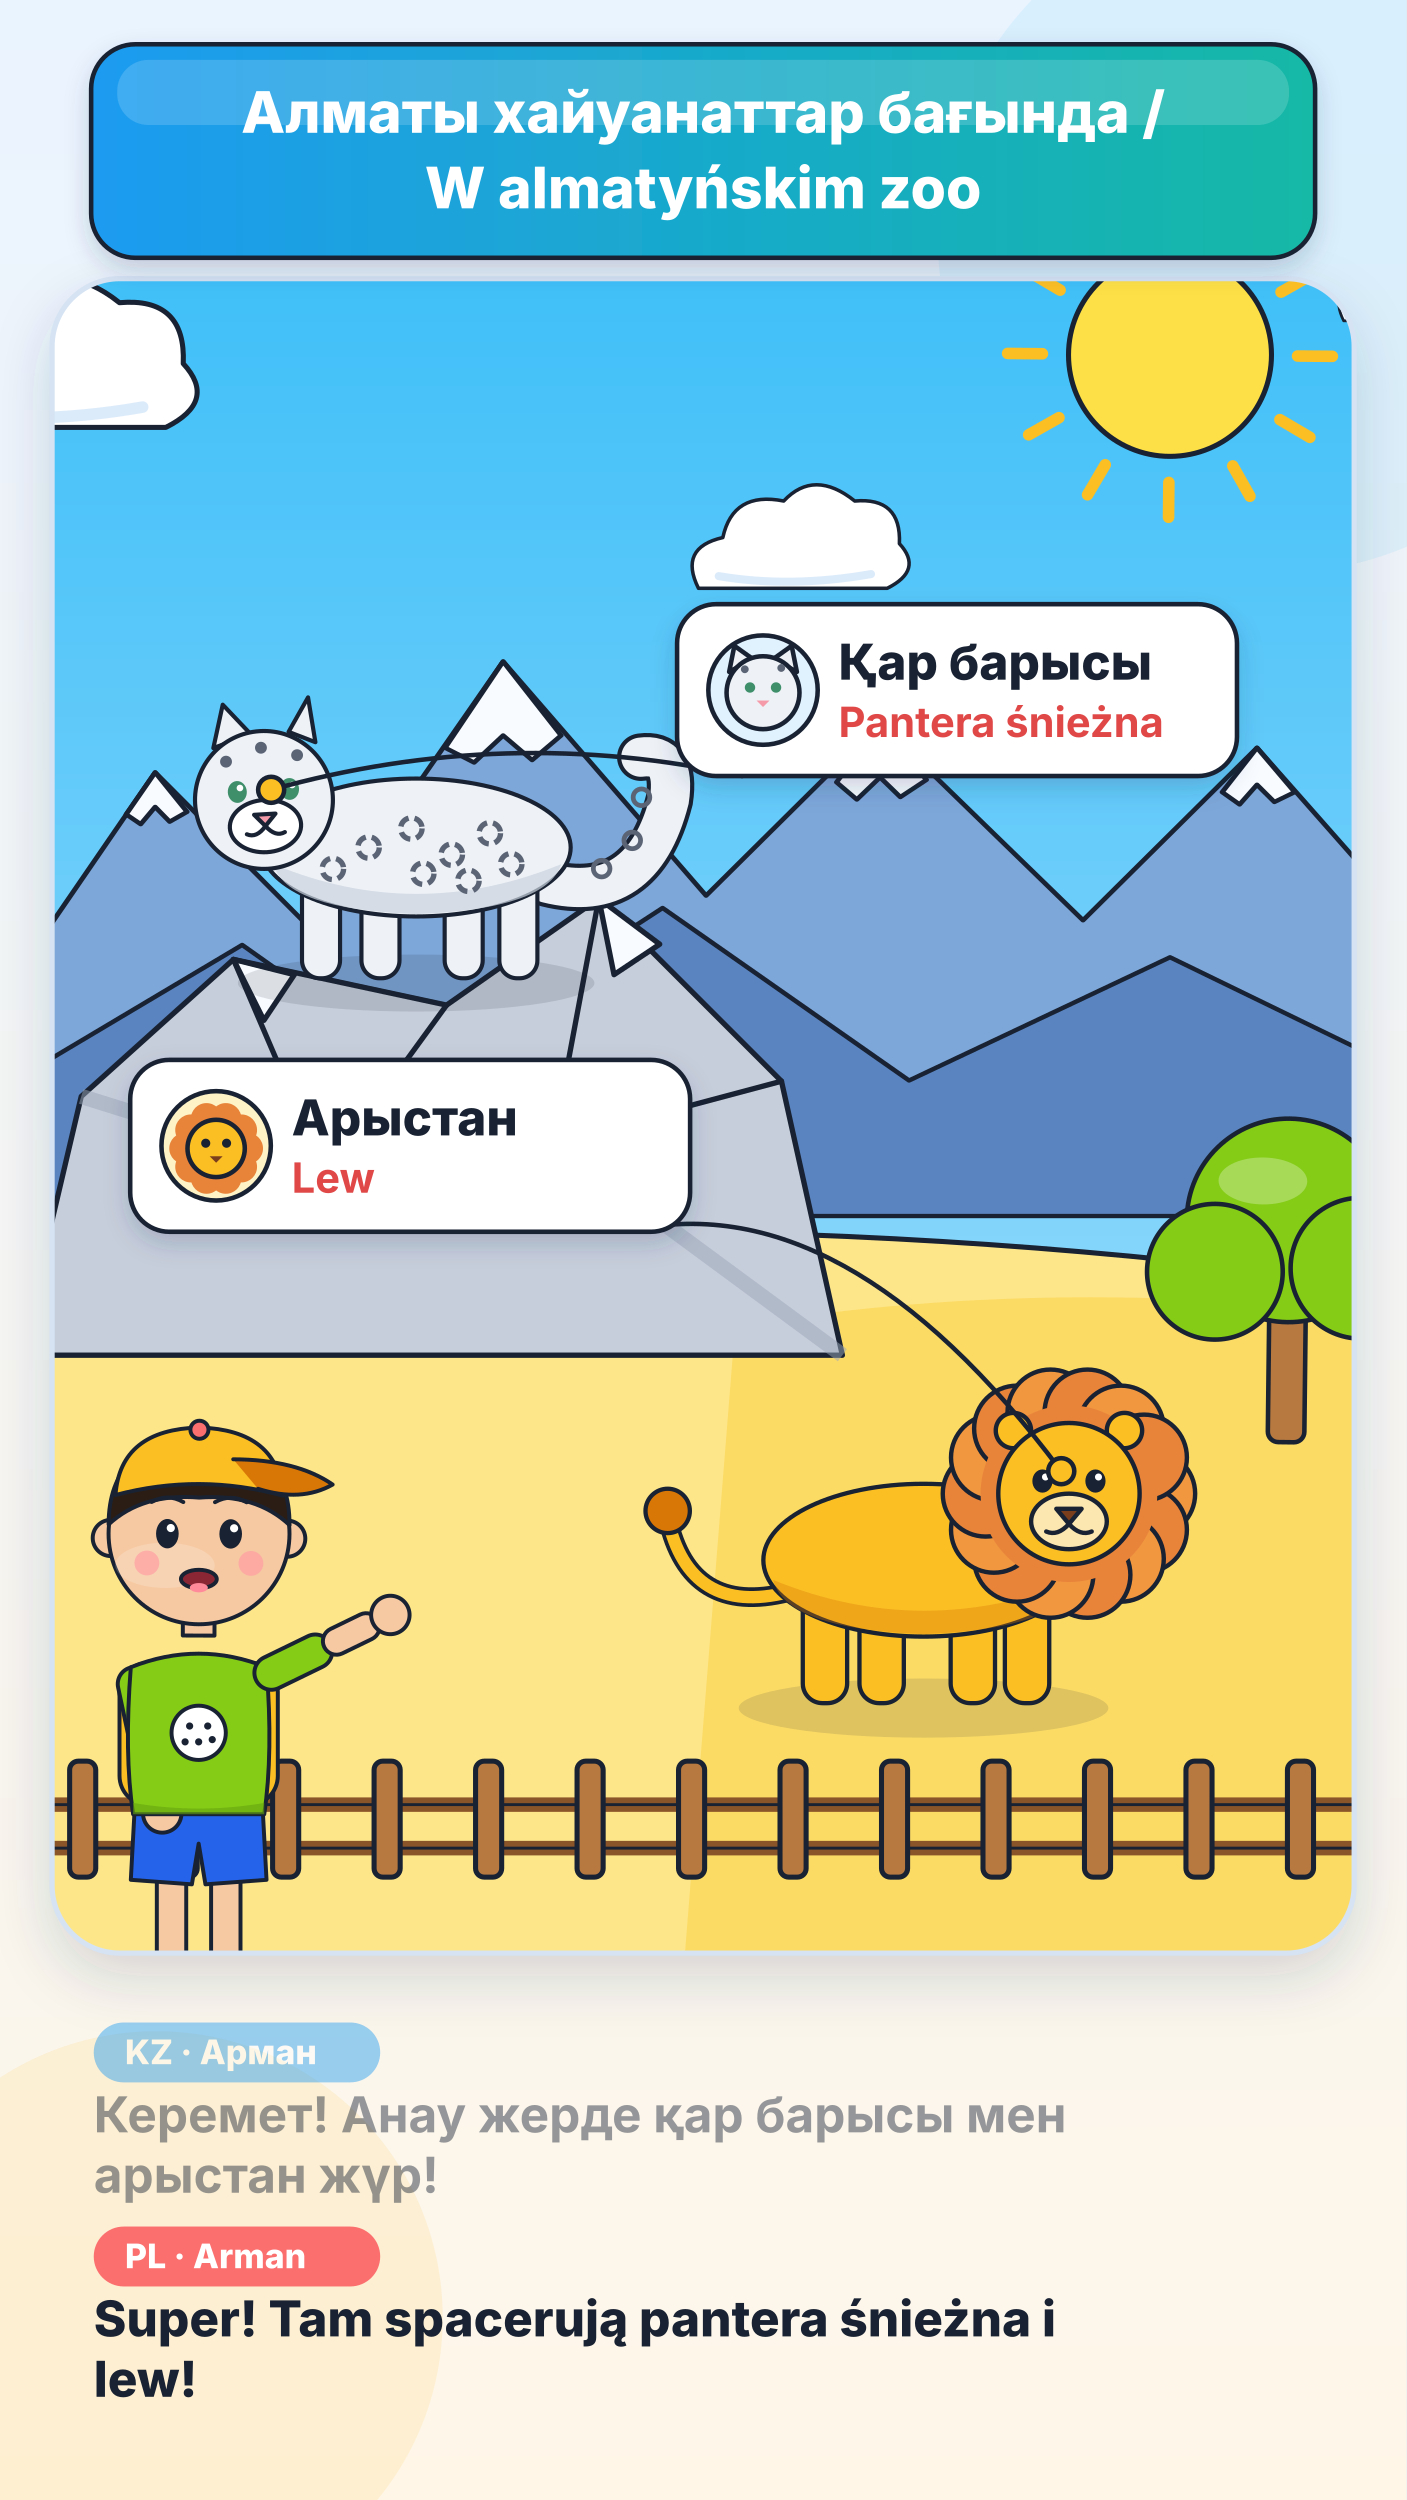
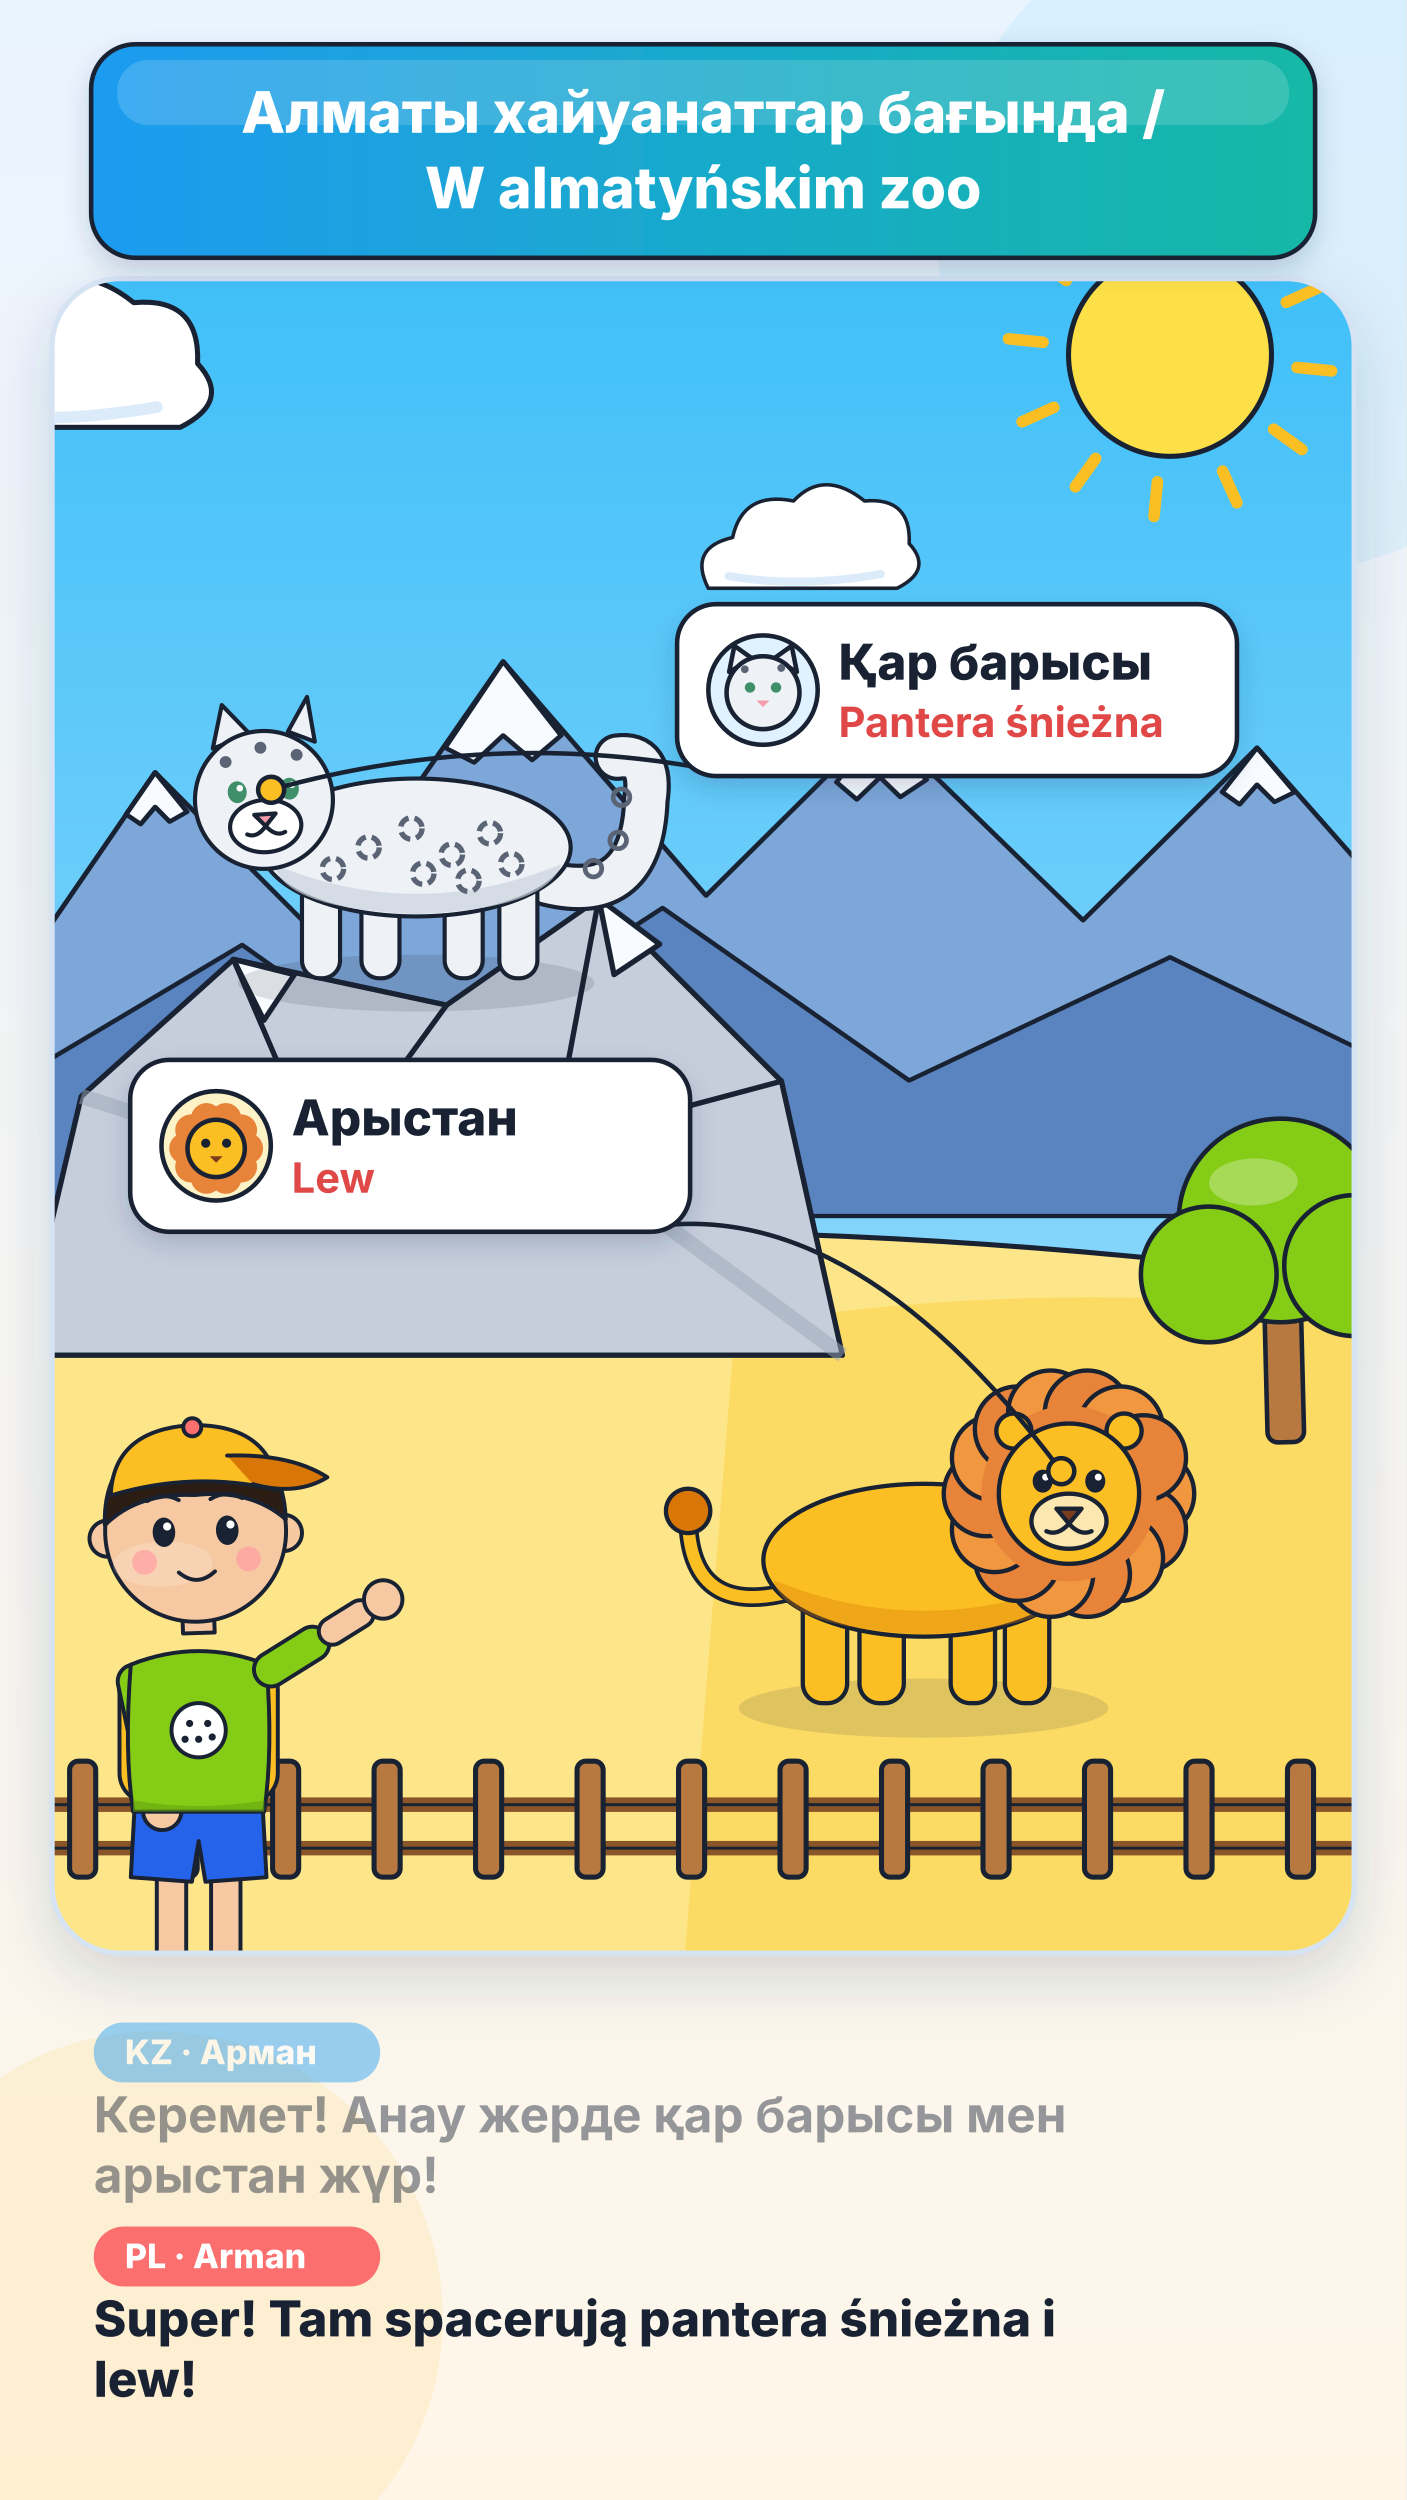
<svg xmlns="http://www.w3.org/2000/svg" viewBox="0 0 1080 1920" width="1080" height="1920" shape-rendering="geometricPrecision" text-rendering="geometricPrecision">
  <g>
    <defs>
      <linearGradient id="bgg" x1="0" y1="0" x2="0" y2="1">
        <stop offset="0" stop-color="#EAF4FF" />
        <stop offset="1" stop-color="#FFF6E8" />
      </linearGradient>
      <filter id="soft" x="-20%" y="-20%" width="140%" height="140%">
        <feDropShadow dx="0" dy="18" stdDeviation="22" flood-color="#1E3A5F" flood-opacity="0.18" />
      </filter>
      <filter id="lift" x="-30%" y="-30%" width="160%" height="160%">
        <feDropShadow dx="0" dy="8" stdDeviation="10" flood-color="#1E3A5F" flood-opacity="0.22" />
      </filter>
      <linearGradient id="hdr" x1="0" y1="0" x2="1" y2="0">
        <stop offset="0" stop-color="#1E9BF0" />
        <stop offset="1" stop-color="#14B8A6" />
      </linearGradient>
      <linearGradient id="cta" x1="0" y1="0" x2="0" y2="1">
        <stop offset="0" stop-color="#FF8A80" />
        <stop offset="0.55" stop-color="#FB6F6F" />
        <stop offset="1" stop-color="#E04848" />
      </linearGradient>
    </defs>
    <rect width="1080" height="1920" fill="url(#bgg)" />
    <circle cx="120" cy="1780" r="220" fill="#FBBF24" opacity="0.12" />
    <circle cx="980" cy="180" r="260" fill="#38BDF8" opacity="0.1" />
  </g>
  <g>
    <defs>
      <clipPath id="cardclip">
        <rect x="40" y="214" width="1000" height="1286" rx="52" />
      </clipPath>
    </defs>
    <rect x="40" y="214" width="1000" height="1286" rx="52" fill="#FFFFFF" filter="url(#soft)" />
    <g clip-path="url(#cardclip)">
      <g transform="translate(40 214)">
        <g opacity="1" transform="translate(500 643) scale(1) translate(-500 -643)">
          <g>
-             <g transform="translate(480 760) scale(1.113408) translate(-480 -760)">
+             <g transform="translate(480 760) scale(1.113461) translate(-480 -760)">
              <g>
                <defs>
                  <linearGradient id="sky" x1="0" y1="0" x2="0" y2="1">
                    <stop offset="0" stop-color="#38BDF8" />
                    <stop offset="1" stop-color="#BAE6FD" />
                  </linearGradient>
                </defs>
                <rect width="1000" height="1286" fill="url(#sky)" />
                <g transform="translate(820 130)">
                  <circle r="70" fill="#FDE047" stroke="#182232" stroke-width="3.5" stroke-linecap="round" stroke-linejoin="round" />
-                   <path d="M-44.679 75.814 L-56.865 96.49" stroke="#FBBF24" stroke-width="8" stroke-linecap="round" />
-                   <path d="M-76.6 43.317 L-97.492 55.131" stroke="#FBBF24" stroke-width="8" stroke-linecap="round" />
-                   <path d="M-87.996 -0.787 L-111.996 -1.001" stroke="#FBBF24" stroke-width="8" stroke-linecap="round" />
-                   <path d="M-75.814 -44.679 L-96.49 -56.865" stroke="#FBBF24" stroke-width="8" stroke-linecap="round" />
-                   <path d="M-43.317 -76.6 L-55.131 -97.492" stroke="#FBBF24" stroke-width="8" stroke-linecap="round" />
-                   <path d="M0.787 -87.996 L1.001 -111.996" stroke="#FBBF24" stroke-width="8" stroke-linecap="round" />
-                   <path d="M44.679 -75.814 L56.865 -96.49" stroke="#FBBF24" stroke-width="8" stroke-linecap="round" />
-                   <path d="M76.6 -43.317 L97.492 -55.131" stroke="#FBBF24" stroke-width="8" stroke-linecap="round" />
-                   <path d="M87.996 0.787 L111.996 1.001" stroke="#FBBF24" stroke-width="8" stroke-linecap="round" />
-                   <path d="M75.814 44.679 L96.49 56.865" stroke="#FBBF24" stroke-width="8" stroke-linecap="round" />
-                   <path d="M43.317 76.6 L55.131 97.492" stroke="#FBBF24" stroke-width="8" stroke-linecap="round" />
-                   <path d="M-0.787 87.996 L-1.001 111.996" stroke="#FBBF24" stroke-width="8" stroke-linecap="round" />
-                 </g>
-                 <g transform="translate(31.36667 150) scale(1)">
+                   <path d="M-51.313 71.491 L-65.307 90.989" stroke="#FBBF24" stroke-width="8" stroke-linecap="round" />
+                   <path d="M-80.184 36.257 L-102.052 46.145" stroke="#FBBF24" stroke-width="8" stroke-linecap="round" />
+                   <path d="M-87.57 -8.692 L-111.452 -11.063" stroke="#FBBF24" stroke-width="8" stroke-linecap="round" />
+                   <path d="M-71.491 -51.313 L-90.989 -65.307" stroke="#FBBF24" stroke-width="8" stroke-linecap="round" />
+                   <path d="M-36.257 -80.184 L-46.145 -102.052" stroke="#FBBF24" stroke-width="8" stroke-linecap="round" />
+                   <path d="M8.692 -87.57 L11.063 -111.452" stroke="#FBBF24" stroke-width="8" stroke-linecap="round" />
+                   <path d="M51.313 -71.491 L65.307 -90.989" stroke="#FBBF24" stroke-width="8" stroke-linecap="round" />
+                   <path d="M80.184 -36.257 L102.052 -46.145" stroke="#FBBF24" stroke-width="8" stroke-linecap="round" />
+                   <path d="M87.57 8.692 L111.452 11.063" stroke="#FBBF24" stroke-width="8" stroke-linecap="round" />
+                   <path d="M71.491 51.313 L90.989 65.307" stroke="#FBBF24" stroke-width="8" stroke-linecap="round" />
+                   <path d="M36.257 80.184 L46.145 102.052" stroke="#FBBF24" stroke-width="8" stroke-linecap="round" />
+                   <path d="M-8.692 87.57 L-11.063 111.452" stroke="#FBBF24" stroke-width="8" stroke-linecap="round" />
+                 </g>
+                 <g transform="translate(41.26667 150) scale(1)">
                  <path d="M-90 30 Q-110 -10 -66 -20 Q-56 -66 -6 -56 Q24 -88 64 -56 Q110 -60 108 -14 Q132 12 96 30 Z" fill="#FFFFFF" stroke="#182232" stroke-width="3.5" stroke-linecap="round" stroke-linejoin="round" />
                  <path d="M-70 18 Q0 30 80 16" fill="none" stroke="#DCEBFA" stroke-width="8" stroke-linecap="round" />
                </g>
-                 <g transform="translate(557.75 270) scale(0.7)">
+                 <g transform="translate(564.5 270) scale(0.7)">
                  <path d="M-90 30 Q-110 -10 -66 -20 Q-56 -66 -6 -56 Q24 -88 64 -56 Q110 -60 108 -14 Q132 12 96 30 Z" fill="#FFFFFF" stroke="#182232" stroke-width="3.5" stroke-linecap="round" stroke-linejoin="round" />
                  <path d="M-70 18 Q0 30 80 16" fill="none" stroke="#DCEBFA" stroke-width="8" stroke-linecap="round" />
                </g>
-                 <g transform="translate(989.3 90) scale(0.55)">
+                 <g transform="translate(997.4 90) scale(0.55)">
                  <path d="M-90 30 Q-110 -10 -66 -20 Q-56 -66 -6 -56 Q24 -88 64 -56 Q110 -60 108 -14 Q132 12 96 30 Z" fill="#FFFFFF" stroke="#182232" stroke-width="3.5" stroke-linecap="round" stroke-linejoin="round" />
                  <path d="M-70 18 Q0 30 80 16" fill="none" stroke="#DCEBFA" stroke-width="8" stroke-linecap="round" />
                </g>
              </g>
              <g transform="translate(0 520) scale(1 0.85)">
                <path d="M-20 120 L120 -120 L230 10 L360 -210 L500 -20 L620 -160 L760 0 L880 -140 L1030 60 L1030 220 L-20 220 Z" fill="#7DA7D9" stroke="#182232" stroke-width="3.5" stroke-linecap="round" stroke-linejoin="round" />
                <path d="M320 -140 L360 -210 L400 -150 L380 -130 L360 -150 L340 -128 Z M590 -112 L620 -160 L652 -114 L634 -100 L620 -116 L604 -98 Z M100 -86 L120 -120 L142 -88 L130 -80 L120 -92 L110 -78 Z M856 -104 L880 -140 L906 -104 L892 -96 L880 -110 L868 -94 Z" fill="#F8FBFF" stroke="#182232" stroke-width="3.5" stroke-linecap="round" stroke-linejoin="round" />
                <path d="M-20 160 L180 20 L300 120 L470 -10 L640 130 L820 30 L1030 150 L1030 240 L-20 240 Z" fill="#5A84BF" stroke="#182232" stroke-width="3.5" stroke-linecap="round" stroke-linejoin="round" />
              </g>
              <path d="M-20 760 Q500 700 1020 780 L1020 1300 L-20 1300 Z" fill="#FDE68A" stroke="#182232" stroke-width="3.5" stroke-linecap="round" stroke-linejoin="round" />
              <path d="M520 800 Q760 760 1020 800 L1020 1300 L480 1300 Z" fill="#FCD34D" opacity="0.6" />
-               <g transform="translate(900 880) scale(0.9) rotate(0.6642708)">
+               <g transform="translate(900 880) scale(0.9) rotate(-1.42409)">
                <rect x="-14" y="-120" width="28" height="120" rx="8" fill="#B7793F" stroke="#182232" stroke-width="3.5" stroke-linecap="round" stroke-linejoin="round" />
                <circle cx="0" cy="-170" r="78" fill="#84CC16" stroke="#182232" stroke-width="3.5" stroke-linecap="round" stroke-linejoin="round" />
                <circle cx="-56" cy="-130" r="52" fill="#84CC16" stroke="#182232" stroke-width="3.5" stroke-linecap="round" stroke-linejoin="round" />
                <circle cx="56" cy="-134" r="54" fill="#84CC16" stroke="#182232" stroke-width="3.5" stroke-linecap="round" stroke-linejoin="round" />
                <ellipse cx="-20" cy="-200" rx="34" ry="18" fill="#FFFFFF" opacity="0.28" />
              </g>
              <g transform="translate(300 820) scale(1.05)">
                <path d="M-260 0 L-220 -170 L-120 -260 L20 -230 L120 -300 L240 -180 L280 0 Z" fill="#C7CEDB" stroke="#182232" stroke-width="3.5" stroke-linecap="round" stroke-linejoin="round" />
                <path d="M-120 -260 L-60 -120 L20 -230 M120 -300 L90 -140 L240 -180" fill="none" stroke="#182232" stroke-width="3.5" stroke-linecap="round" stroke-linejoin="round" />
                <path d="M-220 -170 L-60 -120 L90 -140 L280 0" fill="none" stroke="#9AA5B8" stroke-width="10" opacity="0.5" />
                <path d="M-120 -260 L-80 -250 L-100 -220 Z M120 -300 L160 -270 L130 -250 Z" fill="#F8FBFF" stroke="#182232" stroke-width="3.5" stroke-linecap="round" stroke-linejoin="round" />
              </g>
              <g transform="translate(300 560) scale(0.82)">
                <ellipse cx="0" cy="4" rx="150" ry="24" fill="#182232" opacity="0.13" />
-                 <path d="M110 -80 Q190 -60 213.017 -150 Q219.017 -190 189.017 -186" fill="none" stroke="#182232" stroke-width="40" stroke-linecap="round" />
-                 <path d="M110 -80 Q190 -60 213.017 -150 Q219.017 -190 189.017 -186" fill="none" stroke="#EEF2F7" stroke-width="33" stroke-linecap="round" />
-                 <circle cx="156.056" cy="-92.25" r="7" fill="none" stroke="#5B6475" stroke-width="4" />
-                 <circle cx="181.81" cy="-116" r="7" fill="none" stroke="#5B6475" stroke-width="4" />
-                 <circle cx="189.564" cy="-152.25" r="7" fill="none" stroke="#5B6475" stroke-width="4" />
+                 <path d="M110 -80 Q190 -60 193.255 -150 Q199.255 -190 169.255 -186" fill="none" stroke="#182232" stroke-width="40" stroke-linecap="round" />
+                 <path d="M110 -80 Q190 -60 193.255 -150 Q199.255 -190 169.255 -186" fill="none" stroke="#EEF2F7" stroke-width="33" stroke-linecap="round" />
+                 <circle cx="149.139" cy="-92.25" r="7" fill="none" stroke="#5B6475" stroke-width="4" />
+                 <circle cx="169.953" cy="-116" r="7" fill="none" stroke="#5B6475" stroke-width="4" />
+                 <circle cx="172.767" cy="-152.25" r="7" fill="none" stroke="#5B6475" stroke-width="4" />
                <rect x="-96" y="-90" width="32" height="90" rx="15" fill="#EEF2F7" stroke="#182232" stroke-width="3.5" stroke-linecap="round" stroke-linejoin="round" />
                <rect x="-46" y="-90" width="32" height="90" rx="15" fill="#EEF2F7" stroke="#182232" stroke-width="3.5" stroke-linecap="round" stroke-linejoin="round" />
                <rect x="24" y="-90" width="32" height="90" rx="15" fill="#EEF2F7" stroke="#182232" stroke-width="3.5" stroke-linecap="round" stroke-linejoin="round" />
                <rect x="70" y="-90" width="32" height="90" rx="15" fill="#EEF2F7" stroke="#182232" stroke-width="3.5" stroke-linecap="round" stroke-linejoin="round" />
                <ellipse cx="0" cy="-110" rx="130" ry="58" fill="#EEF2F7" stroke="#182232" stroke-width="3.5" stroke-linecap="round" stroke-linejoin="round" />
                <path d="M-120 -96 Q0 -46 122 -96 Q110 -58 0 -54 Q-110 -58 -120 -96 Z" fill="#CBD3DE" opacity="0.7" />
                <circle cx="-40" cy="-110" r="9" fill="none" stroke="#5B6475" stroke-width="4.5" stroke-dasharray="10 5" />
                <circle cx="-4" cy="-126" r="9" fill="none" stroke="#5B6475" stroke-width="4.5" stroke-dasharray="10 5" />
                <circle cx="30" cy="-104" r="9" fill="none" stroke="#5B6475" stroke-width="4.5" stroke-dasharray="10 5" />
                <circle cx="62" cy="-122" r="9" fill="none" stroke="#5B6475" stroke-width="4.5" stroke-dasharray="10 5" />
                <circle cx="-70" cy="-92" r="9" fill="none" stroke="#5B6475" stroke-width="4.5" stroke-dasharray="10 5" />
                <circle cx="6" cy="-88" r="9" fill="none" stroke="#5B6475" stroke-width="4.5" stroke-dasharray="10 5" />
                <circle cx="44" cy="-82" r="9" fill="none" stroke="#5B6475" stroke-width="4.5" stroke-dasharray="10 5" />
                <circle cx="80" cy="-96" r="9" fill="none" stroke="#5B6475" stroke-width="4.5" stroke-dasharray="10 5" />
-                 <g transform="translate(-128 -150) rotate(-3.308322)">
+                 <g transform="translate(-128 -150) rotate(-3.874333)">
                  <path d="M-40 -46 L-30 -82 L-8 -56 Z" fill="#EEF2F7" stroke="#182232" stroke-width="3.5" stroke-linecap="round" stroke-linejoin="round" />
                  <path d="M24 -56 L42 -84 L46 -46 Z" fill="#EEF2F7" stroke="#182232" stroke-width="3.5" stroke-linecap="round" stroke-linejoin="round" />
                  <circle r="58" fill="#EEF2F7" stroke="#182232" stroke-width="3.5" stroke-linecap="round" stroke-linejoin="round" />
                  <ellipse cx="0" cy="22" rx="30" ry="22" fill="#FFFFFF" stroke="#182232" stroke-width="3.5" stroke-linecap="round" stroke-linejoin="round" />
                  <g transform="translate(-22 -8) scale(1 1)">
                    <ellipse rx="8" ry="9.2" fill="#3F8F6B" />
                    <circle cx="2.4" cy="-3.2" r="2.8" fill="#FFFFFF" />
                  </g>
                  <g transform="translate(22 -8) scale(1 1)">
                    <ellipse rx="8" ry="9.2" fill="#3F8F6B" />
                    <circle cx="2.4" cy="-3.2" r="2.8" fill="#FFFFFF" />
                  </g>
                  <path d="M-9 12 L9 12 L0 22 Z" fill="#F49AA8" stroke="#182232" stroke-width="3.5" stroke-linecap="round" stroke-linejoin="round" />
                  <path d="M0 22 Q-8 32 -16 28 M0 22 Q8 32 16 28" fill="none" stroke="#182232" stroke-width="3.5" stroke-linecap="round" stroke-linejoin="round" />
                  <circle cx="-30" cy="-34" r="5" fill="#5B6475" />
                  <circle cx="30" cy="-36" r="5" fill="#5B6475" />
                  <circle cx="0" cy="-44" r="5" fill="#5B6475" />
                </g>
              </g>
              <g transform="translate(650 1060) scale(0.85)">
                <ellipse cx="0" cy="4" rx="150" ry="24" fill="#182232" opacity="0.13" />
-                 <path d="M-110 -90 Q-190 -70 -207.638 -150" fill="none" stroke="#182232" stroke-width="16" stroke-linecap="round" />
-                 <path d="M-110 -90 Q-190 -70 -207.638 -150" fill="none" stroke="#FBBF24" stroke-width="10" stroke-linecap="round" />
-                 <circle cx="-207.638" cy="-156" r="18" fill="#D97706" stroke="#182232" stroke-width="3.5" stroke-linecap="round" stroke-linejoin="round" />
+                 <path d="M-110 -90 Q-190 -70 -191.043 -150" fill="none" stroke="#182232" stroke-width="16" stroke-linecap="round" />
+                 <path d="M-110 -90 Q-190 -70 -191.043 -150" fill="none" stroke="#FBBF24" stroke-width="10" stroke-linecap="round" />
+                 <circle cx="-191.043" cy="-156" r="18" fill="#D97706" stroke="#182232" stroke-width="3.5" stroke-linecap="round" stroke-linejoin="round" />
                <rect x="-98" y="-96" width="36" height="96" rx="16" fill="#FBBF24" stroke="#182232" stroke-width="3.5" stroke-linecap="round" stroke-linejoin="round" />
                <rect x="-52" y="-96" width="36" height="96" rx="16" fill="#FBBF24" stroke="#182232" stroke-width="3.5" stroke-linecap="round" stroke-linejoin="round" />
                <rect x="22" y="-96" width="36" height="96" rx="16" fill="#FBBF24" stroke="#182232" stroke-width="3.5" stroke-linecap="round" stroke-linejoin="round" />
                <rect x="66" y="-96" width="36" height="96" rx="16" fill="#FBBF24" stroke="#182232" stroke-width="3.5" stroke-linecap="round" stroke-linejoin="round" />
                <ellipse cx="0" cy="-116" rx="130" ry="62" fill="#FBBF24" stroke="#182232" stroke-width="3.5" stroke-linecap="round" stroke-linejoin="round" />
                <path d="M-122 -100 Q0 -50 124 -100 Q112 -60 0 -56 Q-112 -60 -122 -100 Z" fill="#D97706" opacity="0.35" />
-                 <g transform="translate(118 -170) scale(1.024079)">
+                 <g transform="translate(118 -170) scale(1.016336)">
                  <circle cx="66" cy="0" r="34" fill="#F0973F" stroke="#182232" stroke-width="3.5" stroke-linecap="round" stroke-linejoin="round" />
                  <circle cx="59.464" cy="28.636" r="34" fill="#E8833A" stroke="#182232" stroke-width="3.5" stroke-linecap="round" stroke-linejoin="round" />
                  <circle cx="41.15" cy="51.601" r="34" fill="#F0973F" stroke="#182232" stroke-width="3.5" stroke-linecap="round" stroke-linejoin="round" />
                  <circle cx="14.686" cy="64.345" r="34" fill="#E8833A" stroke="#182232" stroke-width="3.5" stroke-linecap="round" stroke-linejoin="round" />
                  <circle cx="-14.686" cy="64.345" r="34" fill="#F0973F" stroke="#182232" stroke-width="3.5" stroke-linecap="round" stroke-linejoin="round" />
                  <circle cx="-41.15" cy="51.601" r="34" fill="#E8833A" stroke="#182232" stroke-width="3.5" stroke-linecap="round" stroke-linejoin="round" />
                  <circle cx="-59.464" cy="28.636" r="34" fill="#F0973F" stroke="#182232" stroke-width="3.5" stroke-linecap="round" stroke-linejoin="round" />
                  <circle cx="-66" cy="8.082668874372531e-15" r="34" fill="#E8833A" stroke="#182232" stroke-width="3.5" stroke-linecap="round" stroke-linejoin="round" />
                  <circle cx="-59.464" cy="-28.636" r="34" fill="#F0973F" stroke="#182232" stroke-width="3.5" stroke-linecap="round" stroke-linejoin="round" />
                  <circle cx="-41.15" cy="-51.601" r="34" fill="#E8833A" stroke="#182232" stroke-width="3.5" stroke-linecap="round" stroke-linejoin="round" />
                  <circle cx="-14.686" cy="-64.345" r="34" fill="#F0973F" stroke="#182232" stroke-width="3.5" stroke-linecap="round" stroke-linejoin="round" />
                  <circle cx="14.686" cy="-64.345" r="34" fill="#E8833A" stroke="#182232" stroke-width="3.5" stroke-linecap="round" stroke-linejoin="round" />
                  <circle cx="41.15" cy="-51.601" r="34" fill="#F0973F" stroke="#182232" stroke-width="3.5" stroke-linecap="round" stroke-linejoin="round" />
                  <circle cx="59.464" cy="-28.636" r="34" fill="#E8833A" stroke="#182232" stroke-width="3.5" stroke-linecap="round" stroke-linejoin="round" />
                  <circle r="70" fill="#E8833A" />
                  <circle cx="-44" cy="-50" r="14" fill="#FBBF24" stroke="#182232" stroke-width="3.5" stroke-linecap="round" stroke-linejoin="round" />
                  <circle cx="44" cy="-50" r="14" fill="#FBBF24" stroke="#182232" stroke-width="3.5" stroke-linecap="round" stroke-linejoin="round" />
                  <circle r="56" fill="#FBBF24" stroke="#182232" stroke-width="3.5" stroke-linecap="round" stroke-linejoin="round" />
                  <ellipse cx="0" cy="22" rx="30" ry="22" fill="#FDE7B0" stroke="#182232" stroke-width="3.5" stroke-linecap="round" stroke-linejoin="round" />
                  <g transform="translate(-21 -10) scale(1 1)">
                    <ellipse rx="8" ry="9.2" fill="#182232" />
                    <circle cx="2.4" cy="-3.2" r="2.8" fill="#FFFFFF" />
                  </g>
                  <g transform="translate(21 -10) scale(1 1)">
                    <ellipse rx="8" ry="9.2" fill="#182232" />
                    <circle cx="2.4" cy="-3.2" r="2.8" fill="#FFFFFF" />
                  </g>
                  <path d="M-10 12 L10 12 L0 24 Z" fill="#7A3E1D" stroke="#182232" stroke-width="3.5" stroke-linecap="round" stroke-linejoin="round" />
                  <path d="M0 24 Q-9 34 -18 30 M0 24 Q9 34 18 30" fill="none" stroke="#182232" stroke-width="3.5" stroke-linecap="round" stroke-linejoin="round" />
                </g>
              </g>
              <g>
                <path d="M-20 1130 L1020 1130 M-20 1160 L1020 1160" stroke="#8A5528" stroke-width="10" stroke-linecap="round" />
                <path d="M-20 1130 L1020 1130 M-20 1160 L1020 1160" fill="none" stroke="#182232" stroke-width="2" stroke-linecap="round" stroke-linejoin="round" />
                <rect x="-9" y="1100" width="18" height="80" rx="6" fill="#B7793F" stroke="#182232" stroke-width="3.5" stroke-linecap="round" stroke-linejoin="round" />
                <rect x="61" y="1100" width="18" height="80" rx="6" fill="#B7793F" stroke="#182232" stroke-width="3.5" stroke-linecap="round" stroke-linejoin="round" />
                <rect x="131" y="1100" width="18" height="80" rx="6" fill="#B7793F" stroke="#182232" stroke-width="3.5" stroke-linecap="round" stroke-linejoin="round" />
                <rect x="201" y="1100" width="18" height="80" rx="6" fill="#B7793F" stroke="#182232" stroke-width="3.5" stroke-linecap="round" stroke-linejoin="round" />
                <rect x="271" y="1100" width="18" height="80" rx="6" fill="#B7793F" stroke="#182232" stroke-width="3.5" stroke-linecap="round" stroke-linejoin="round" />
                <rect x="341" y="1100" width="18" height="80" rx="6" fill="#B7793F" stroke="#182232" stroke-width="3.5" stroke-linecap="round" stroke-linejoin="round" />
                <rect x="411" y="1100" width="18" height="80" rx="6" fill="#B7793F" stroke="#182232" stroke-width="3.5" stroke-linecap="round" stroke-linejoin="round" />
                <rect x="481" y="1100" width="18" height="80" rx="6" fill="#B7793F" stroke="#182232" stroke-width="3.5" stroke-linecap="round" stroke-linejoin="round" />
                <rect x="551" y="1100" width="18" height="80" rx="6" fill="#B7793F" stroke="#182232" stroke-width="3.5" stroke-linecap="round" stroke-linejoin="round" />
                <rect x="621" y="1100" width="18" height="80" rx="6" fill="#B7793F" stroke="#182232" stroke-width="3.5" stroke-linecap="round" stroke-linejoin="round" />
                <rect x="691" y="1100" width="18" height="80" rx="6" fill="#B7793F" stroke="#182232" stroke-width="3.5" stroke-linecap="round" stroke-linejoin="round" />
                <rect x="761" y="1100" width="18" height="80" rx="6" fill="#B7793F" stroke="#182232" stroke-width="3.5" stroke-linecap="round" stroke-linejoin="round" />
                <rect x="831" y="1100" width="18" height="80" rx="6" fill="#B7793F" stroke="#182232" stroke-width="3.5" stroke-linecap="round" stroke-linejoin="round" />
                <rect x="901" y="1100" width="18" height="80" rx="6" fill="#B7793F" stroke="#182232" stroke-width="3.5" stroke-linecap="round" stroke-linejoin="round" />
                <rect x="971" y="1100" width="18" height="80" rx="6" fill="#B7793F" stroke="#182232" stroke-width="3.5" stroke-linecap="round" stroke-linejoin="round" />
              </g>
              <g transform="translate(150 1290) scale(0.78 0.78)">
                <ellipse cx="0" cy="4" rx="86" ry="16" fill="#182232" opacity="0.12" />
-                 <g transform="translate(0 -0.6390912)">
+                 <g transform="translate(0 -2.940814)">
                  <rect x="-37" y="-170" width="26" height="150" rx="12" fill="#F6C9A2" stroke="#182232" stroke-width="3.5" stroke-linecap="round" stroke-linejoin="round" />
                  <rect x="11" y="-170" width="26" height="150" rx="12" fill="#F6C9A2" stroke="#182232" stroke-width="3.5" stroke-linecap="round" stroke-linejoin="round" />
                  <g>
                    <path d="M-58 -6 Q-58 -34 -28 -34 Q4 -34 6 -6 Z" fill="#FFFFFF" stroke="#182232" stroke-width="3.5" stroke-linecap="round" stroke-linejoin="round" />
                    <path d="M-52 -14 L-2 -14" stroke="#FB6F6F" stroke-width="6" stroke-linecap="round" />
                  </g>
                  <g>
                    <path d="M-2 -6 Q-2 -34 28 -34 Q60 -34 62 -6 Z" fill="#FFFFFF" stroke="#182232" stroke-width="3.5" stroke-linecap="round" stroke-linejoin="round" />
                    <path d="M4 -14 L54 -14" stroke="#FB6F6F" stroke-width="6" stroke-linecap="round" />
                  </g>
                  <path d="M-56 -212 L-60 -138 L-6 -134 L0 -170 L6 -134 L60 -138 L56 -212 Z" fill="#2563EB" stroke="#182232" stroke-width="3.5" stroke-linecap="round" stroke-linejoin="round" />
                  <rect x="-70" y="-330" width="140" height="126" rx="26" fill="#FBBF24" stroke="#182232" stroke-width="3.5" stroke-linecap="round" stroke-linejoin="round" />
                  <g transform="translate(-58 -318)">
                    <g transform="rotate(-12)">
                      <rect x="-15" y="-8" width="30" height="73.16" rx="15" fill="#84CC16" stroke="#182232" stroke-width="3.5" stroke-linecap="round" stroke-linejoin="round" />
                      <rect x="-12" y="59" width="24" height="53.1" rx="12" fill="#F6C9A2" stroke="#182232" stroke-width="3.5" stroke-linecap="round" stroke-linejoin="round" />
                      <circle cx="0" cy="124" r="17" fill="#F6C9A2" stroke="#182232" stroke-width="3.5" stroke-linecap="round" stroke-linejoin="round" />
                    </g>
                  </g>
                  <path d="M-60 -326 Q-66 -250 -58 -196 L58 -196 Q66 -250 60 -326 Q0 -350 -60 -326 Z" fill="#84CC16" stroke="#182232" stroke-width="3.5" stroke-linecap="round" stroke-linejoin="round" />
                  <path d="M-58 -206 Q0 -196 58 -206 L58 -196 L-58 -196 Z" fill="#65A30D" opacity="0.6" />
                  <g transform="translate(0 -268)">
                    <circle r="24" fill="#FFFFFF" stroke="#182232" stroke-width="3.5" stroke-linecap="round" stroke-linejoin="round" />
                    <circle cx="-8" cy="-6" r="3.2" fill="#182232" />
                    <circle cx="8" cy="-6" r="3.2" fill="#182232" />
                    <circle cx="0" cy="8" r="3.2" fill="#182232" />
                    <circle cx="-12" cy="8" r="3.2" fill="#182232" />
                    <circle cx="12" cy="6" r="3.2" fill="#182232" />
                  </g>
                  <g transform="translate(58 -318)">
-                     <g transform="rotate(-115.9279)">
+                     <g transform="rotate(-121.9571)">
                      <rect x="-15" y="-8" width="30" height="73.16" rx="15" fill="#84CC16" stroke="#182232" stroke-width="3.5" stroke-linecap="round" stroke-linejoin="round" />
                      <rect x="-12" y="59" width="24" height="53.1" rx="12" fill="#F6C9A2" stroke="#182232" stroke-width="3.5" stroke-linecap="round" stroke-linejoin="round" />
                      <circle cx="0" cy="124" r="17" fill="#F6C9A2" stroke="#182232" stroke-width="3.5" stroke-linecap="round" stroke-linejoin="round" />
                    </g>
                  </g>
-                   <g transform="translate(0 -360) rotate(0.2194686)">
+                   <g transform="translate(0 -360) rotate(-1.835509)">
                    <rect x="-14" y="-24" width="28" height="30" fill="#F6C9A2" stroke="#182232" stroke-width="3.5" stroke-linecap="round" stroke-linejoin="round" />
                    <circle cx="-78" cy="-80" r="16" fill="#F6C9A2" stroke="#182232" stroke-width="3.5" stroke-linecap="round" stroke-linejoin="round" />
                    <circle cx="78" cy="-80" r="16" fill="#F6C9A2" stroke="#182232" stroke-width="3.5" stroke-linecap="round" stroke-linejoin="round" />
                    <circle cx="0" cy="-84" r="80" fill="#F6C9A2" stroke="#182232" stroke-width="3.5" stroke-linecap="round" stroke-linejoin="round" />
                    <ellipse cx="-30" cy="-56" rx="44" ry="20" fill="#FFFFFF" opacity="0.18" />
                    <g>
                      <path d="M-80 -92 Q-80 -166 0 -168 Q80 -166 80 -92 Q50 -120 0 -116 Q-50 -120 -80 -92 Z" fill="#2B1D14" stroke="#182232" stroke-width="3.5" stroke-linecap="round" stroke-linejoin="round" />
                      <path d="M-74 -118 Q-70 -176 0 -178 Q70 -176 74 -118 Q0 -138 -74 -118 Z" fill="#FBBF24" stroke="#182232" stroke-width="3.5" stroke-linecap="round" stroke-linejoin="round" />
                      <path d="M30 -150 Q86 -150 118 -128 Q90 -112 52 -124" fill="#D97706" stroke="#182232" stroke-width="3.5" stroke-linecap="round" stroke-linejoin="round" />
                      <circle cx="0" cy="-176" r="8" fill="#FB6F6F" stroke="#182232" stroke-width="3.5" stroke-linecap="round" stroke-linejoin="round" />
                    </g>
                    <g transform="translate(-28 -84) scale(1 1)">
                      <ellipse rx="10" ry="13" fill="#182232" />
                      <circle cx="3" cy="-5" r="3.6" fill="#FFFFFF" />
                    </g>
                    <g transform="translate(28 -84) scale(1 1)">
                      <ellipse rx="10" ry="13" fill="#182232" />
                      <circle cx="3" cy="-5" r="3.6" fill="#FFFFFF" />
                    </g>
                    <path d="M-42 -112 Q-28 -120 -14 -112" fill="none" stroke="#182232" stroke-width="3.5" stroke-linecap="round" stroke-linejoin="round" />
                    <path d="M14 -112 Q28 -120 42 -112" fill="none" stroke="#182232" stroke-width="3.5" stroke-linecap="round" stroke-linejoin="round" />
                    <circle cx="-46" cy="-58" r="11" fill="#FF9AA2" opacity="0.65" />
                    <circle cx="46" cy="-58" r="11" fill="#FF9AA2" opacity="0.65" />
-                     <g>
-                       <ellipse cx="0" cy="-44" rx="15.83" ry="8.15" fill="#8B2635" stroke="#182232" stroke-width="3.5" stroke-linecap="round" stroke-linejoin="round" />
-                       <ellipse cx="0" cy="-36.34" rx="8" ry="4.107" fill="#FF8A9A" />
-                     </g>
+                     <path d="M-16 -48 Q0 -34 16 -48" fill="none" stroke="#182232" stroke-width="3.5" stroke-linecap="round" stroke-linejoin="round" />
                  </g>
                </g>
              </g>
            </g>
            <g>
-               <path d="M530 382 Q349.123 342 168.246 392.576" fill="none" stroke="#182232" stroke-width="3.5" stroke-linecap="round" stroke-dasharray="470.481" stroke-dashoffset="0" />
-               <circle cx="168.246" cy="392.576" r="10" fill="#FBBF24" stroke="#182232" stroke-width="3.5" stroke-linecap="round" stroke-linejoin="round" />
+               <path d="M530 382 Q349.115 342 168.231 392.558" fill="none" stroke="#182232" stroke-width="3.5" stroke-linecap="round" stroke-dasharray="470.5" stroke-dashoffset="0" />
+               <circle cx="168.231" cy="392.558" r="10" fill="#FBBF24" stroke="#182232" stroke-width="3.5" stroke-linecap="round" stroke-linejoin="round" />
              <g transform="translate(480 250) scale(1)" opacity="1">
                <rect width="430" height="132" rx="30" fill="#FFFFFF" filter="url(#lift)" />
                <rect width="430" height="132" rx="30" fill="none" stroke="#182232" stroke-width="3.5" stroke-linecap="round" stroke-linejoin="round" />
                <g transform="translate(66 66)">
                  <g>
                    <circle r="42" fill="#E0F2FE" stroke="#182232" stroke-width="3.5" stroke-linecap="round" stroke-linejoin="round" />
                    <g>
                      <path d="M-26 -14 L-22 -34 L-8 -24 Z M8 -24 L22 -34 L26 -14 Z" fill="#EEF2F7" stroke="#182232" stroke-width="3.5" stroke-linecap="round" stroke-linejoin="round" />
                      <circle cy="2" r="28" fill="#EEF2F7" stroke="#182232" stroke-width="3.5" stroke-linecap="round" stroke-linejoin="round" />
                      <circle cx="-10" cy="-2" r="4" fill="#3F8F6B" />
                      <circle cx="10" cy="-2" r="4" fill="#3F8F6B" />
                      <path d="M-5 8 L5 8 L0 13 Z" fill="#F49AA8" />
                      <circle cx="-14" cy="-16" r="3" fill="#5B6475" />
                      <circle cx="14" cy="-17" r="3" fill="#5B6475" />
                    </g>
                  </g>
                </g>
                <text x="124" y="58" font-family="Inter, &quot;DejaVu Sans&quot;, sans-serif" font-weight="800" font-size="38" fill="#182232">Қар барысы</text>
                <text x="124" y="102" font-family="Inter, &quot;DejaVu Sans&quot;, sans-serif" font-weight="700" font-size="32" fill="#E04848">Pantera śnieżna</text>
              </g>
            </g>
            <g>
-               <path d="M440 732 Q607.527 692 775.053 915.877" fill="none" stroke="#182232" stroke-width="3.5" stroke-linecap="round" stroke-dasharray="496.851" stroke-dashoffset="0" />
-               <circle cx="775.053" cy="915.877" r="10" fill="#FBBF24" stroke="#182232" stroke-width="3.5" stroke-linecap="round" stroke-linejoin="round" />
+               <path d="M440 732 Q607.534 692 775.067 915.885" fill="none" stroke="#182232" stroke-width="3.5" stroke-linecap="round" stroke-dasharray="496.871" stroke-dashoffset="0" />
+               <circle cx="775.067" cy="915.885" r="10" fill="#FBBF24" stroke="#182232" stroke-width="3.5" stroke-linecap="round" stroke-linejoin="round" />
              <g transform="translate(60 600) scale(1)" opacity="1">
                <rect width="430" height="132" rx="30" fill="#FFFFFF" filter="url(#lift)" />
                <rect width="430" height="132" rx="30" fill="none" stroke="#182232" stroke-width="3.5" stroke-linecap="round" stroke-linejoin="round" />
                <g transform="translate(66 66)">
                  <g>
                    <circle r="42" fill="#FEF3C7" stroke="#182232" stroke-width="3.5" stroke-linecap="round" stroke-linejoin="round" />
                    <g>
                      <circle cx="24" cy="2" r="12" fill="#E8833A" />
                      <circle cx="19.416" cy="16.107" r="12" fill="#E8833A" />
                      <circle cx="7.416" cy="24.825" r="12" fill="#E8833A" />
                      <circle cx="-7.416" cy="24.825" r="12" fill="#E8833A" />
                      <circle cx="-19.416" cy="16.107" r="12" fill="#E8833A" />
                      <circle cx="-24" cy="2" r="12" fill="#E8833A" />
                      <circle cx="-19.416" cy="-12.107" r="12" fill="#E8833A" />
                      <circle cx="-7.416" cy="-20.825" r="12" fill="#E8833A" />
                      <circle cx="7.416" cy="-20.825" r="12" fill="#E8833A" />
                      <circle cx="19.416" cy="-12.107" r="12" fill="#E8833A" />
                      <circle cy="2" r="22" fill="#FBBF24" stroke="#182232" stroke-width="3.5" stroke-linecap="round" stroke-linejoin="round" />
                      <circle cx="-8" cy="-2" r="3.5" fill="#182232" />
                      <circle cx="8" cy="-2" r="3.5" fill="#182232" />
                      <path d="M-5 8 L5 8 L0 13 Z" fill="#7A3E1D" />
                    </g>
                  </g>
                </g>
                <text x="124" y="58" font-family="Inter, &quot;DejaVu Sans&quot;, sans-serif" font-weight="800" font-size="38" fill="#182232">Арыстан</text>
                <text x="124" y="102" font-family="Inter, &quot;DejaVu Sans&quot;, sans-serif" font-weight="700" font-size="32" fill="#E04848">Lew</text>
              </g>
            </g>
          </g>
        </g>
        <rect width="1000" height="1286" fill="#FFFFFF" opacity="0" />
      </g>
    </g>
    <rect x="40" y="214" width="1000" height="1286" rx="52" fill="none" stroke="#D5E3F3" stroke-width="4" />
  </g>
  <g transform="translate(540 116)" opacity="1">
    <rect x="-470" y="-82" width="940" height="164" rx="34" fill="url(#hdr)" filter="url(#lift)" />
    <rect x="-470" y="-82" width="940" height="164" rx="34" fill="none" stroke="#182232" stroke-width="3.5" stroke-linecap="round" stroke-linejoin="round" />
    <rect x="-450" y="-70" width="900" height="50" rx="24" fill="#FFFFFF" opacity="0.16" />
    <text x="0" y="-14" text-anchor="middle" font-family="Inter, &quot;DejaVu Sans&quot;, sans-serif" font-weight="800" font-size="44" fill="#FFFFFF">Алматы хайуанаттар бағында /</text>
    <text x="0" y="44" text-anchor="middle" font-family="Inter, &quot;DejaVu Sans&quot;, sans-serif" font-weight="800" font-size="44" fill="#FFFFFF">W almatyńskim zoo</text>
  </g>
  <g opacity="1">
    <g opacity="0.45">
      <rect x="72" y="1553.28" width="220" height="46" rx="23" fill="#1E9BF0" />
      <text x="96" y="1585.28" font-family="Inter, &quot;DejaVu Sans&quot;, sans-serif" font-weight="800" font-size="26" fill="#FFFFFF">KZ · Арман</text>
      <text x="72" y="1637.64" font-family="Inter, &quot;DejaVu Sans&quot;, sans-serif" font-weight="700" font-size="38" fill="#182232">Керемет! Анау жерде қар барысы мен</text>
      <text x="72" y="1684" font-family="Inter, &quot;DejaVu Sans&quot;, sans-serif" font-weight="700" font-size="38" fill="#182232">арыстан жүр!</text>
    </g>
    <g opacity="1">
      <rect x="72" y="1710" width="220" height="46" rx="23" fill="#FB6F6F" />
      <text x="96" y="1742" font-family="Inter, &quot;DejaVu Sans&quot;, sans-serif" font-weight="800" font-size="26" fill="#FFFFFF">PL · Arman</text>
      <text x="72" y="1794.36" font-family="Inter, &quot;DejaVu Sans&quot;, sans-serif" font-weight="800" font-size="38" fill="#182232">Super! Tam spacerują pantera śnieżna i</text>
      <text x="72" y="1840.72" font-family="Inter, &quot;DejaVu Sans&quot;, sans-serif" font-weight="800" font-size="38" fill="#182232">lew!</text>
    </g>
  </g>
</svg>
